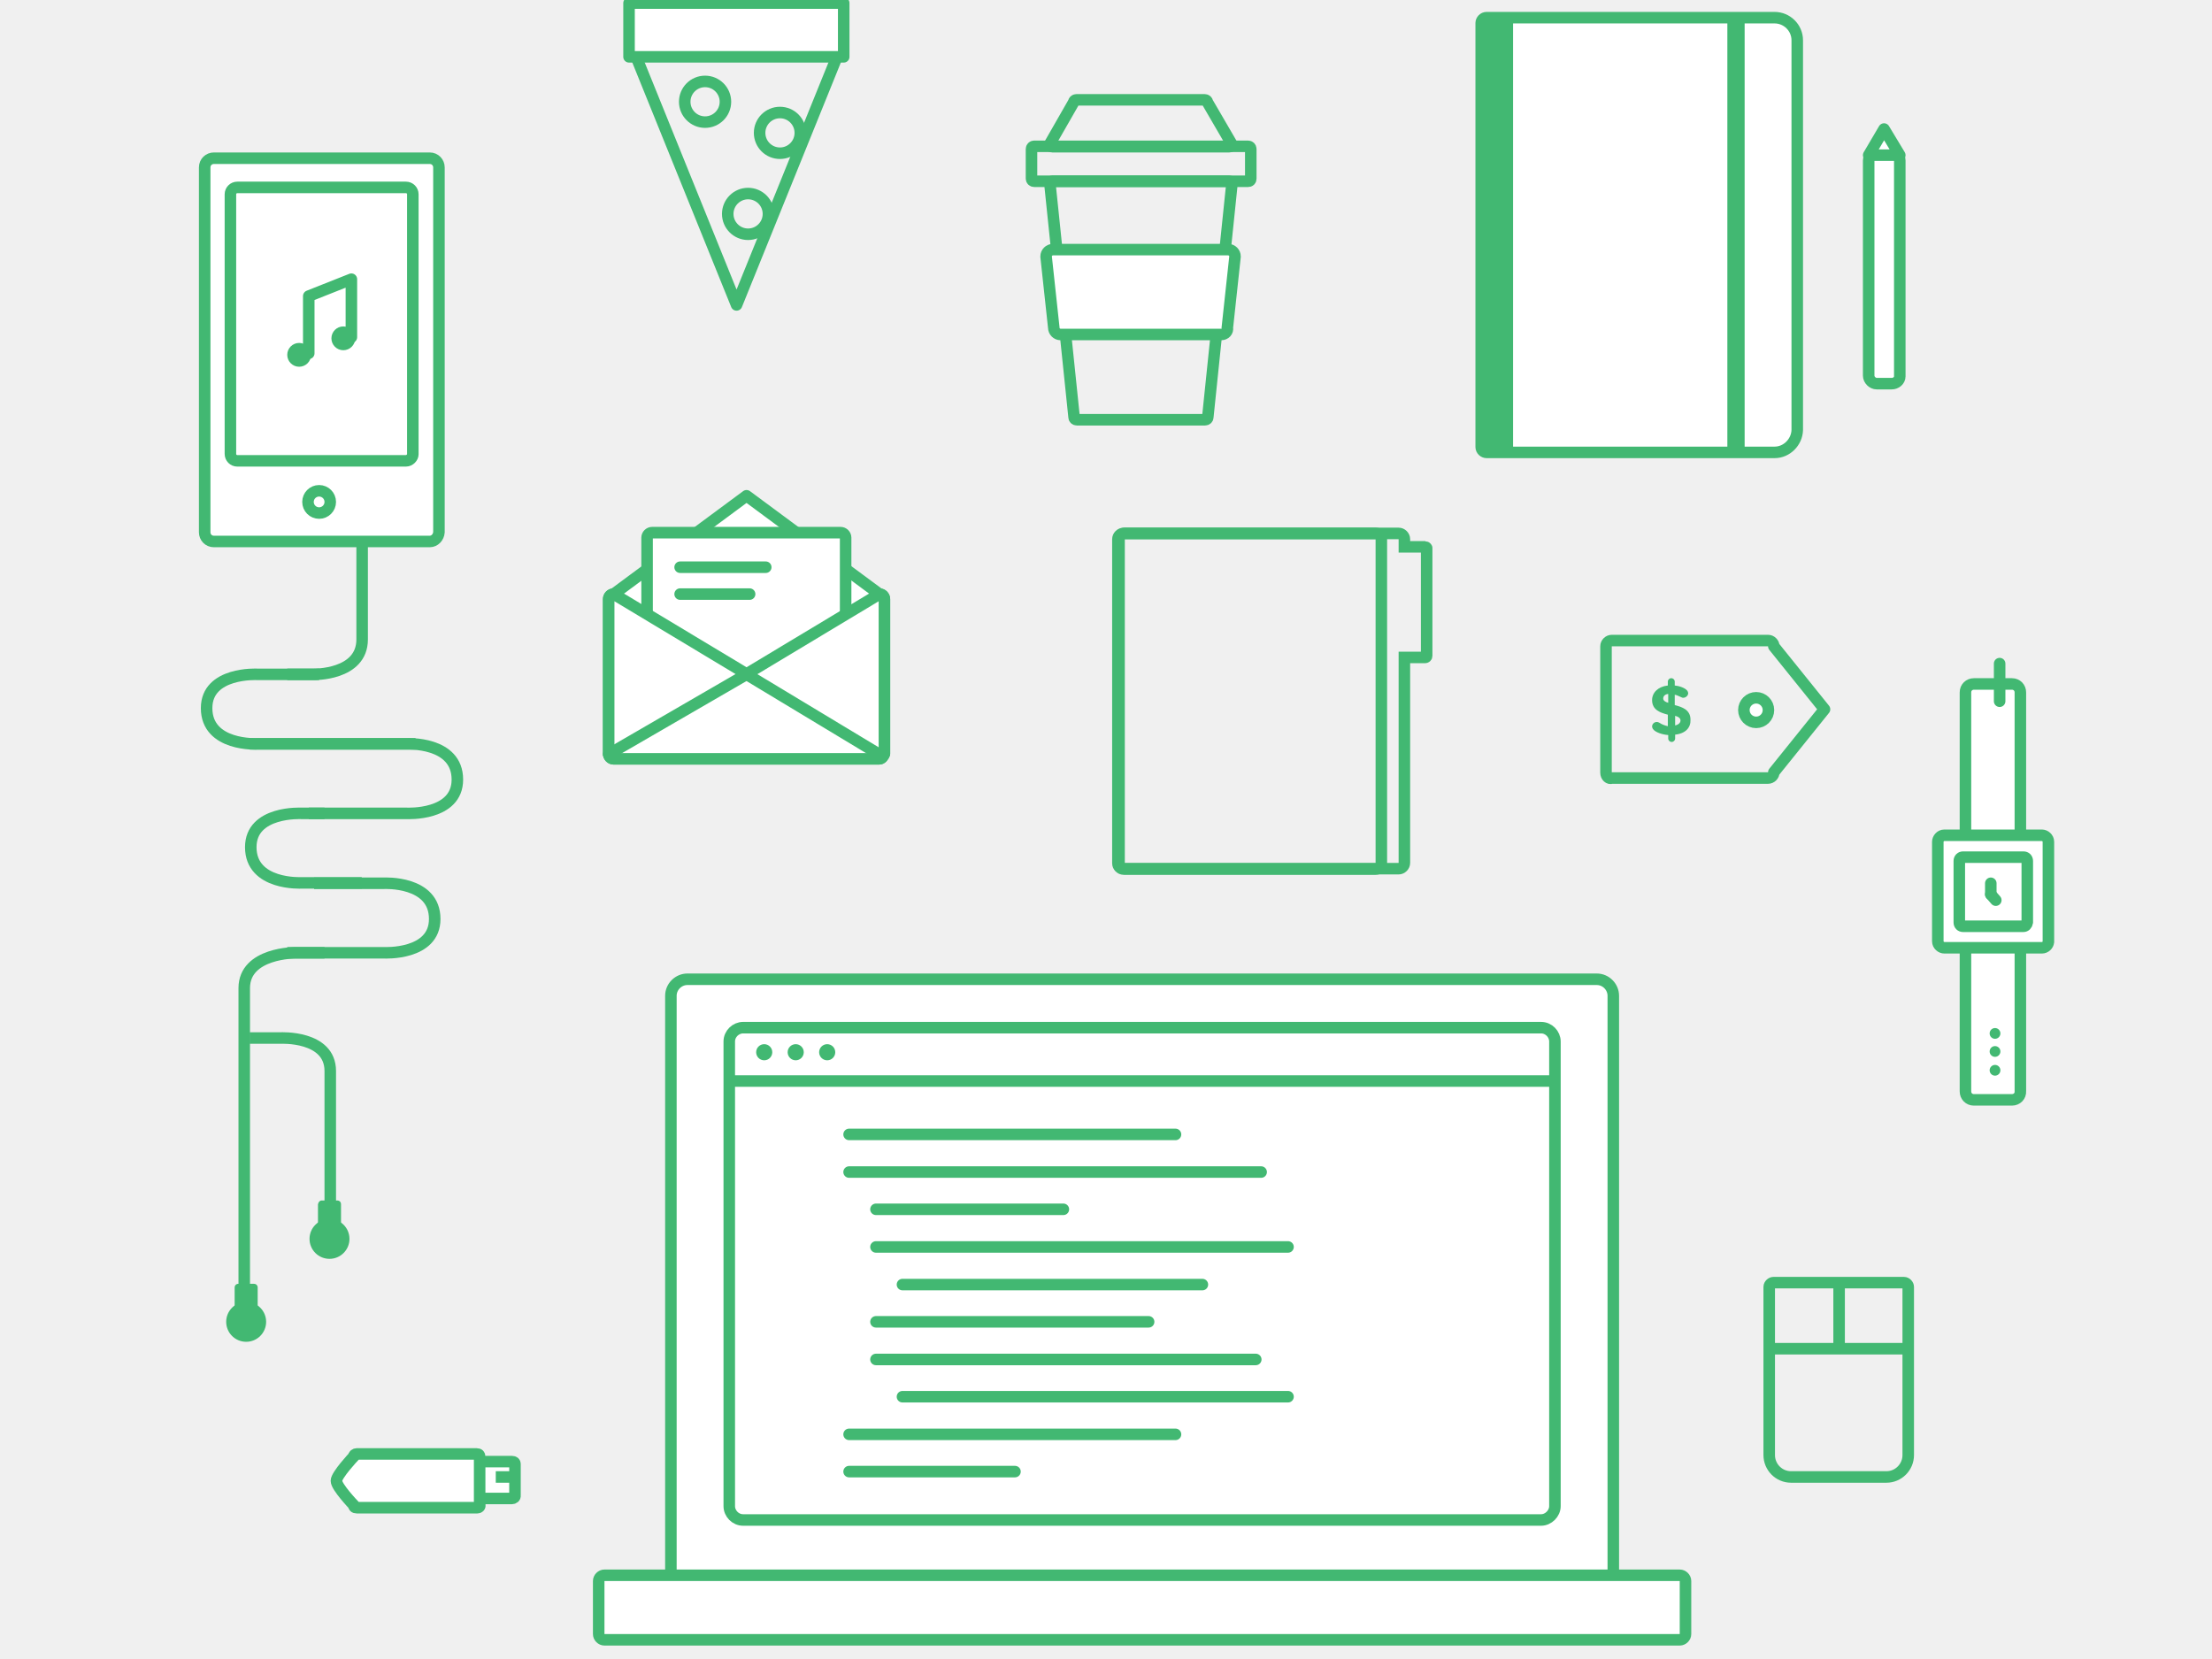
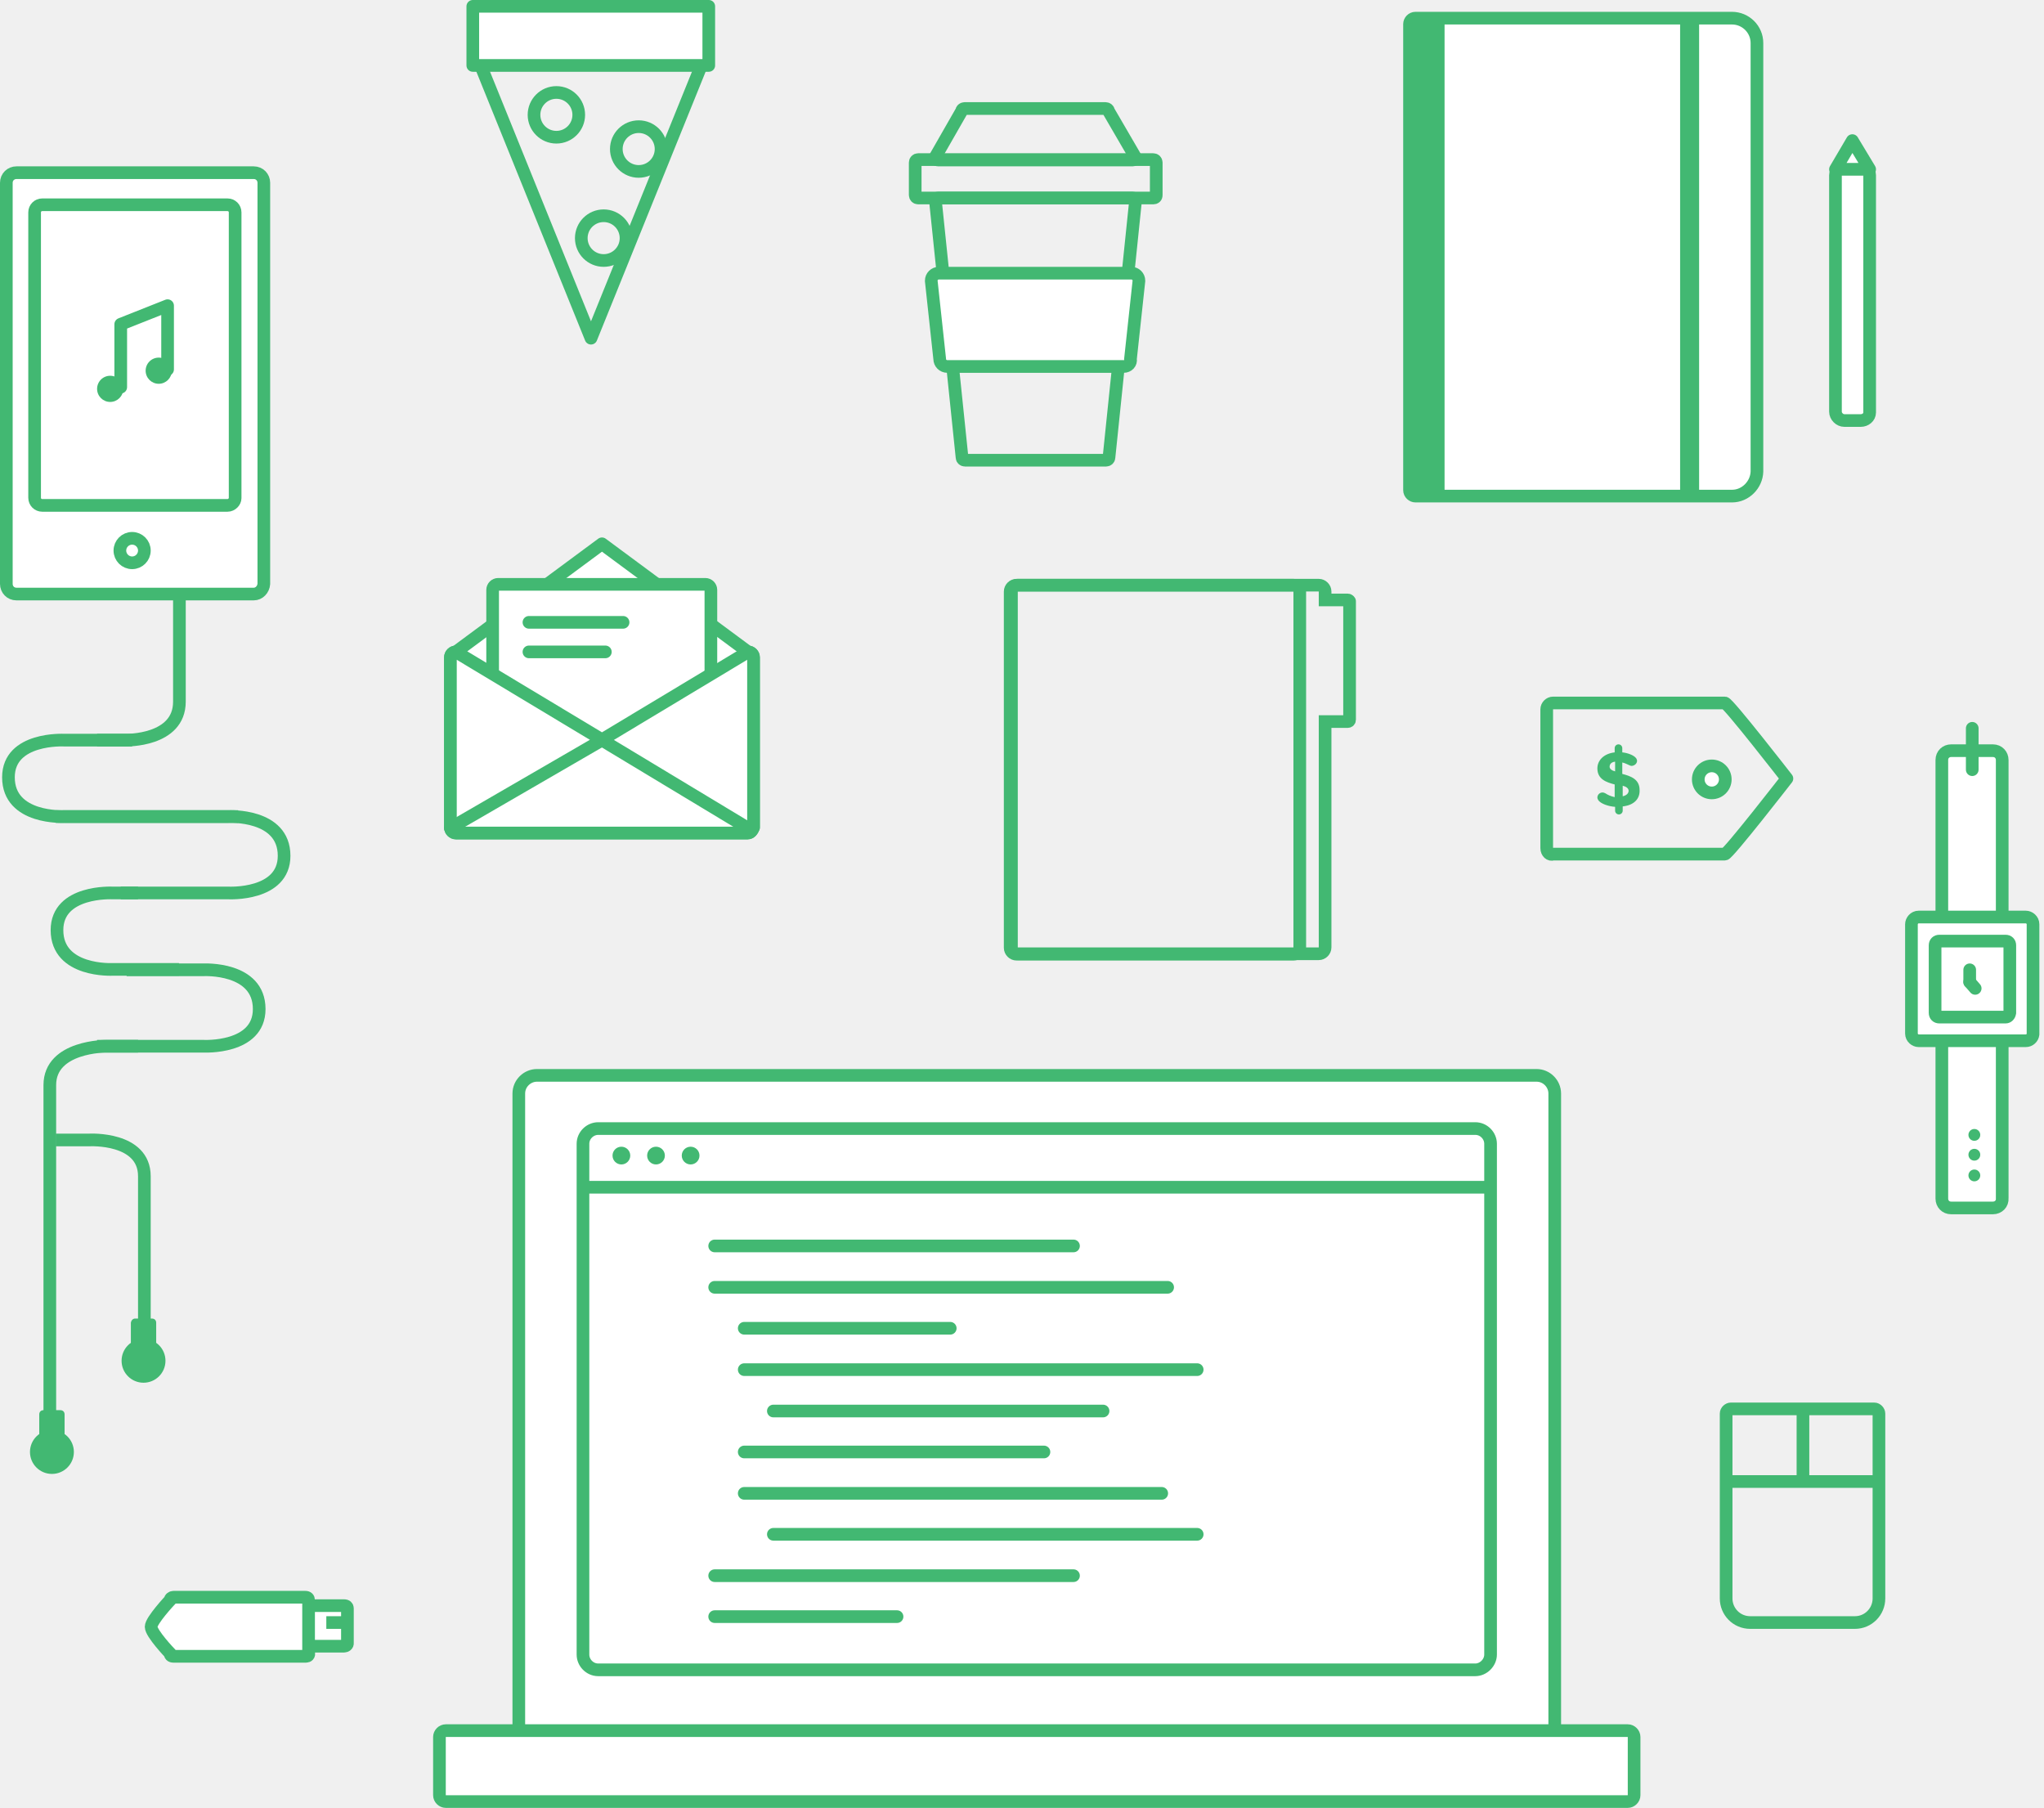
- <svg xmlns="http://www.w3.org/2000/svg" version="1.1" id="Layer_1" x="0px" y="0px" viewBox="0 0 576 432" enable-background="new 0 0 576 432" xml:space="preserve">
-   <path fill="#FFFFFF" stroke="#42B872" stroke-width="3" stroke-miterlimit="10" d="M415.8,415.1H179c-2.4,0-4.3-2-4.3-4.3V259.3  c0-2.4,2-4.3,4.3-4.3h236.8c2.4,0,4.3,2,4.3,4.3v151.5C420.1,413.2,418.2,415.1,415.8,415.1z" />
-   <path fill="none" stroke="#42B872" stroke-width="3" stroke-miterlimit="10" d="M401.3,395.8H193.5c-2,0-3.6-1.7-3.6-3.6v-121  c0-2,1.7-3.6,3.6-3.6h207.8c2,0,3.6,1.7,3.6,3.6v121C404.9,394.1,403.2,395.8,401.3,395.8z" />
-   <path fill="#FFFFFF" stroke="#42B872" stroke-width="3" stroke-miterlimit="10" d="M437.4,427h-280c-0.8,0-1.5-0.7-1.5-1.5v-13.8  c0-0.8,0.7-1.5,1.5-1.5h280c0.8,0,1.5,0.7,1.5,1.5v13.8C438.9,426.3,438.2,427,437.4,427z" />
-   <line fill="none" stroke="#42B872" stroke-width="3" stroke-miterlimit="10" x1="189.1" y1="281.5" x2="405.1" y2="281.5" />
-   <circle fill="#42B872" cx="199" cy="274" r="2.1" />
-   <circle fill="#42B872" cx="207.2" cy="274" r="2.1" />
-   <circle fill="#42B872" cx="215.4" cy="274" r="2.1" />
-   <line fill="none" stroke="#42B872" stroke-width="3" stroke-linecap="round" stroke-miterlimit="10" x1="221.1" y1="295.4" x2="306.1" y2="295.4" />
-   <line fill="none" stroke="#42B872" stroke-width="3" stroke-linecap="round" stroke-miterlimit="10" x1="221.1" y1="373.5" x2="306.1" y2="373.5" />
-   <line fill="none" stroke="#42B872" stroke-width="3" stroke-linecap="round" stroke-miterlimit="10" x1="221.1" y1="383.2" x2="264.3" y2="383.2" />
-   <line fill="none" stroke="#42B872" stroke-width="3" stroke-linecap="round" stroke-miterlimit="10" x1="221.1" y1="305.2" x2="328.4" y2="305.2" />
-   <line fill="none" stroke="#42B872" stroke-width="3" stroke-linecap="round" stroke-miterlimit="10" x1="228.1" y1="314.9" x2="276.9" y2="314.9" />
-   <line fill="none" stroke="#42B872" stroke-width="3" stroke-linecap="round" stroke-miterlimit="10" x1="228.1" y1="324.7" x2="335.4" y2="324.7" />
-   <line fill="none" stroke="#42B872" stroke-width="3" stroke-linecap="round" stroke-miterlimit="10" x1="228.1" y1="344.2" x2="299.1" y2="344.2" />
-   <line fill="none" stroke="#42B872" stroke-width="3" stroke-linecap="round" stroke-miterlimit="10" x1="235" y1="334.5" x2="313.1" y2="334.5" />
-   <line fill="none" stroke="#42B872" stroke-width="3" stroke-linecap="round" stroke-miterlimit="10" x1="228.1" y1="354" x2="327" y2="354" />
-   <line fill="none" stroke="#42B872" stroke-width="3" stroke-linecap="round" stroke-miterlimit="10" x1="235" y1="363.7" x2="335.4" y2="363.7" />
-   <path fill="#FFFFFF" stroke="#42B872" stroke-width="3" stroke-miterlimit="10" d="M523.9,286.4H514c-1.3,0-2.2-1-2.2-2.2V180.3  c0-1.3,1-2.2,2.2-2.2h9.9c1.3,0,2.2,1,2.2,2.2v103.8C526.2,285.4,525.2,286.4,523.9,286.4z" />
-   <path fill="#FFFFFF" stroke="#42B872" stroke-width="3" stroke-miterlimit="10" d="M531.7,246.8h-25.4c-0.8,0-1.7-0.7-1.7-1.7v-25.9  c0-0.8,0.7-1.7,1.7-1.7h25.4c0.8,0,1.7,0.7,1.7,1.7v26.1C533.3,246.1,532.6,246.8,531.7,246.8z" />
-   <path fill="#FFFFFF" stroke="#42B872" stroke-width="3" stroke-miterlimit="10" d="M526.9,241.2h-15.7c-0.6,0-1-0.4-1-1v-16  c0-0.6,0.4-1,1-1h15.7c0.6,0,1,0.4,1,1v16C527.8,240.8,527.4,241.2,526.9,241.2z" />
-   <line fill="none" stroke="#42B872" stroke-width="3" stroke-linecap="round" stroke-miterlimit="10" x1="518.4" y1="232.9" x2="518.4" y2="230" />
-   <line fill="none" stroke="#42B872" stroke-width="3" stroke-linecap="round" stroke-miterlimit="10" x1="518.4" y1="232.9" x2="519.7" y2="234.4" />
-   <ellipse fill="none" stroke="#42B872" stroke-width="3" stroke-linecap="round" stroke-linejoin="round" stroke-miterlimit="10" cx="534.5" cy="233" rx="0" ry="1.1" />
-   <circle fill="#42B872" cx="519.5" cy="269.1" r="1.4" />
-   <circle fill="#42B872" cx="519.5" cy="273.8" r="1.4" />
-   <circle fill="#42B872" cx="519.5" cy="278.7" r="1.4" />
-   <line fill="none" stroke="#42B872" stroke-width="3" stroke-linecap="round" stroke-linejoin="round" stroke-miterlimit="10" x1="520.7" y1="182.6" x2="520.7" y2="172.8" />
-   <path fill="#FFFFFF" stroke="#42B872" stroke-width="3" stroke-miterlimit="10" d="M133.3,390.2h-31.6c-0.6,0-0.8-0.3-0.8-0.6  c0,0-4.5-3.1-4.5-4.2c0-1,4.5-4.2,4.5-4.2c0-0.3,0.4-0.6,0.8-0.6h31.6c0.6,0,0.8,0.3,0.8,0.6v8.2  C134.2,389.9,133.7,390.2,133.3,390.2z" />
-   <path fill="#FFFFFF" stroke="#42B872" stroke-width="3" stroke-miterlimit="10" d="M124.3,392.6H92.9c-0.6,0-0.8-0.3-0.8-0.7  c0,0-4.5-4.7-4.5-6.3c0-1.5,4.5-6.3,4.5-6.3c0-0.4,0.4-0.7,0.8-0.7h31.2c0.6,0,0.8,0.3,0.8,0.7v12.5  C125.1,392.3,124.7,392.6,124.3,392.6z" />
-   <line fill="none" stroke="#42B872" stroke-width="3" stroke-miterlimit="10" x1="133.3" y1="384.6" x2="129.1" y2="384.6" />
-   <path fill="none" stroke="#42B872" stroke-width="3" stroke-miterlimit="10" d="M320.1,38.2H274c-0.4,0-0.7-0.3-0.7-0.6l6.3-11  c0-0.3,0.3-0.6,0.7-0.6h33.4c0.4,0,0.7,0.3,0.7,0.6l6.4,11C320.8,37.9,320.5,38.2,320.1,38.2z" />
-   <path fill="none" stroke="#42B872" stroke-width="3" stroke-miterlimit="10" d="M325,47.2h-55.7c-0.4,0-0.7-0.3-0.7-0.7v-7.7  c0-0.4,0.3-0.7,0.7-0.7H325c0.4,0,0.7,0.3,0.7,0.7v7.7C325.7,47,325.4,47.2,325,47.2z" />
-   <path fill="none" stroke="#42B872" stroke-width="3" stroke-miterlimit="10" d="M274,47.2h46.1c0.4,0,0.7,0.3,0.7,0.6l-6.3,60.9  c0,0.3-0.3,0.6-0.7,0.6h-33.4c-0.4,0-0.7-0.3-0.7-0.6l-6.3-60.8C273.3,47.5,273.7,47.2,274,47.2z" />
-   <path fill="#FFFFFF" stroke="#42B872" stroke-width="3" stroke-miterlimit="10" d="M318,87.1h-41.8c-1,0-1.8-0.8-1.8-1.8l-2-18.5  c0-1,0.8-1.8,1.8-1.8h45.6c1,0,1.8,0.8,1.8,1.8l-2,18.5C319.8,86.3,319,87.1,318,87.1z" />
-   <path fill="#FFFFFF" stroke="#42B872" stroke-width="3" stroke-miterlimit="10" d="M462.1,117.8h-75c-0.7,0-1.4-0.6-1.4-1.4V6  c0-0.7,0.6-1.4,1.4-1.4h75c3.2,0,5.9,2.6,5.9,5.9V112C467.9,115.1,465.3,117.8,462.1,117.8z" />
-   <rect x="449.8" y="5.3" fill="#42B872" width="4.5" height="111.8" />
-   <rect x="386.1" y="4.6" fill="#42B872" width="7.9" height="113.2" />
-   <path fill="#FFFFFF" stroke="#42B872" stroke-width="3" stroke-miterlimit="10" d="M492.6,99.9h-3.9c-1.1,0-2.1-1-2.1-2.1v-56  c0-1.1,1-2.1,2.1-2.1h3.9c1.1,0,2.1,1,2.1,2.1V98C494.7,99.1,493.7,99.9,492.6,99.9z" />
-   <polygon fill="#FFFFFF" stroke="#42B872" stroke-width="3" stroke-linecap="round" stroke-linejoin="round" stroke-miterlimit="10" points="  486.6,40.4 490.6,33.6 494.7,40.4 " />
-   <path fill="none" stroke="#42B872" stroke-width="3" stroke-miterlimit="10" d="M80.4,211.8h25.5c0,0,13.2,0.7,13.2-8.8  c0-10-13.2-9.3-13.2-9.3H65" />
-   <path fill="none" stroke="#42B872" stroke-width="3" stroke-miterlimit="10" d="M74.8,248.1H100c0,0,13.2,0.7,13.2-8.8  c0-10-13.2-9.3-13.2-9.3H81.8" />
-   <path fill="none" stroke="#42B872" stroke-width="3" stroke-miterlimit="10" d="M74.8,175.6h6.8c0,0,12.7,0.3,12.7-9.1v-34.1" />
-   <path fill="none" stroke="#42B872" stroke-width="3" stroke-miterlimit="10" d="M83.1,175.6H67c0,0-13.2-0.7-13.2,8.8  c0,10,13.2,9.3,13.2,9.3h41.2" />
-   <path fill="none" stroke="#42B872" stroke-width="3" stroke-miterlimit="10" d="M84.5,211.8h-6c0,0-13.2-0.7-13.2,8.8  c0,10,13.2,9.3,13.2,9.3h15.7" />
-   <path fill="none" stroke="#42B872" stroke-width="3" stroke-miterlimit="10" d="M84.5,248.1H77c0,0-13.4-0.1-13.4,9.2v78.6" />
-   <circle fill="#42B872" cx="64.1" cy="344.2" r="5.2" />
-   <path fill="#42B872" d="M62.1,334.3h4c0.6,0,1,0.4,1,1v9.1c0,0.6-0.4,1-1,1h-4c-0.6,0-1-0.4-1-1v-9.1  C61.1,334.7,61.5,334.3,62.1,334.3z" />
-   <circle fill="#42B872" cx="85.8" cy="322.6" r="5.2" />
-   <path fill="#42B872" d="M83.8,312.6h4c0.6,0,1,0.4,1,1v9.1c0,0.6-0.4,1-1,1h-4c-0.6,0-1-0.4-1-1v-9.1  C82.9,313,83.3,312.6,83.8,312.6z" />
-   <path fill="#FFFFFF" stroke="#42B872" stroke-width="3" stroke-miterlimit="10" d="M111.9,141H55.7c-1.4,0-2.4-1.1-2.4-2.4v-95  c0-1.4,1.1-2.4,2.4-2.4h56.2c1.4,0,2.4,1.1,2.4,2.4v95C114.2,139.9,113.2,141,111.9,141z" />
-   <path fill="#FFFFFF" stroke="#42B872" stroke-width="3" stroke-miterlimit="10" d="M105.7,120H61.8c-1,0-1.8-0.8-1.8-1.8V50.6  c0-1,0.8-1.8,1.8-1.8h43.9c1,0,1.8,0.8,1.8,1.8v67.7C107.5,119.1,106.7,120,105.7,120z" />
-   <circle fill="#FFFFFF" stroke="#42B872" stroke-width="3" stroke-miterlimit="10" cx="83.1" cy="130.7" r="2.9" />
-   <circle fill="#42B872" cx="77.9" cy="92.4" r="3.1" />
-   <circle fill="#42B872" cx="89.4" cy="88.1" r="3.1" />
-   <polyline fill="none" stroke="#42B872" stroke-width="3" stroke-linecap="round" stroke-linejoin="round" stroke-miterlimit="10" points="  91.5,87.8 91.5,72.7 80.4,77.1 80.4,92 " />
-   <path fill="none" stroke="#42B872" stroke-width="3" stroke-miterlimit="10" d="M65,270.3h8c0,0,13-0.7,13,8.6v36" />
-   <polygon fill="none" stroke="#42B872" stroke-width="3" stroke-linecap="round" stroke-linejoin="round" stroke-miterlimit="10" points="  218.3,13.9 191.8,79.4 165.3,13.9 " />
-   <circle fill="none" stroke="#42B872" stroke-width="3" stroke-linecap="round" stroke-linejoin="round" stroke-miterlimit="10" cx="194.8" cy="55.7" r="5.3" />
-   <circle fill="none" stroke="#42B872" stroke-width="3" stroke-linecap="round" stroke-linejoin="round" stroke-miterlimit="10" cx="183.6" cy="26.5" r="5.3" />
-   <circle fill="none" stroke="#42B872" stroke-width="3" stroke-linecap="round" stroke-linejoin="round" stroke-miterlimit="10" cx="203.1" cy="34.6" r="5.3" />
-   <polygon fill="#FFFFFF" stroke="#42B872" stroke-width="3" stroke-linecap="round" stroke-linejoin="round" stroke-miterlimit="10" points="  219.7,14.8 191.8,14.8 163.8,14.8 163.8,0.8 191.7,0.8 219.7,0.8 " />
-   <path fill="none" stroke="#42B872" stroke-width="3" stroke-miterlimit="10" d="M491.2,384.6h-24.8c-3.2,0-5.7-2.6-5.7-5.7v-43.8  c0-0.6,0.6-1.1,1.1-1.1h34c0.6,0,1.1,0.6,1.1,1.1v43.8C496.9,382,494.4,384.6,491.2,384.6z" />
-   <line fill="none" stroke="#42B872" stroke-width="3" stroke-miterlimit="10" x1="478.9" y1="333.1" x2="478.9" y2="351.2" />
-   <line fill="none" stroke="#42B872" stroke-width="3" stroke-miterlimit="10" x1="460.8" y1="351.2" x2="495.6" y2="351.2" />
-   <path fill="none" stroke="#42B872" stroke-width="3" stroke-linecap="round" stroke-linejoin="round" stroke-miterlimit="10" d="  M418.2,201.2v-32.9c0-0.8,0.7-1.5,1.5-1.5h40.7c0.8,0,1.5,0.7,1.5,1.5l13.2,16.4l-13.2,16.4c0,0.8-0.7,1.5-1.5,1.5h-40.7  C419,202.9,418.2,202.2,418.2,201.2z" />
-   <circle fill="#FFFFFF" stroke="#42B872" stroke-width="3" stroke-miterlimit="10" cx="457.3" cy="184.9" r="3.2" />
-   <path fill="#42B872" d="M436.2,191.3v1c0,0.5-0.4,0.9-0.9,0.9s-0.9-0.4-0.9-0.9v-0.9c-1.5-0.1-3.4-0.7-4-1.6  c-0.1-0.2-0.2-0.4-0.2-0.6c0-0.7,0.6-1.2,1.2-1.2c0.3,0,0.5,0.1,0.7,0.2c0.6,0.4,1.3,0.7,2.2,0.9v-3c-1.9-0.5-4.1-1.2-4.1-3.8  c0-1.9,1.5-3.5,4.1-3.8v-1c0-0.5,0.4-0.9,0.9-0.9s0.9,0.4,0.9,0.9v1c1.1,0.1,2.7,0.6,3.3,1.4c0.1,0.2,0.2,0.4,0.2,0.6  c0,0.7-0.7,1.2-1.3,1.2c-0.1,0-0.2,0-0.4-0.1c-0.5-0.2-1.2-0.6-1.8-0.7v2.7c1.9,0.5,4.1,1.2,4.1,3.8  C440.3,189.4,439,191,436.2,191.3z M434.4,180.7c-0.9,0.1-1.3,0.6-1.3,1.2c0,0.5,0.5,0.9,1.3,1.1V180.7z M436.2,186.4v2.5  c0.9-0.2,1.4-0.7,1.4-1.3C437.6,187,437,186.6,436.2,186.4z" />
-   <path fill="#FFFFFF" stroke="#42B872" stroke-width="3" stroke-linecap="round" stroke-linejoin="round" stroke-miterlimit="10" d="  M228.9,197.6h-69.1c-0.7,0-1.3-0.6-1.3-1.3V156c0-0.7,0.6-1.3,1.3-1.3l34.6-25.6l34.6,25.6c0.7,0,1.3,0.6,1.3,1.3v40.3  C230,197,229.6,197.6,228.9,197.6z" />
-   <path fill="#FFFFFF" stroke="#42B872" stroke-width="3" stroke-linecap="round" stroke-linejoin="round" stroke-miterlimit="10" d="  M218.9,187.3h-49.1c-0.7,0-1.3-0.6-1.3-1.3v-46c0-0.7,0.6-1.3,1.3-1.3h49.1c0.7,0,1.3,0.6,1.3,1.3v46  C220.1,186.9,219.6,187.3,218.9,187.3z" />
-   <path fill="#FFFFFF" stroke="#42B872" stroke-width="3" stroke-linecap="round" stroke-linejoin="round" stroke-miterlimit="10" d="  M228.9,197.6h-69.1c-0.7,0-1.3-0.6-1.3-1.3V156c0-0.7,0.6-1.3,1.3-1.3l34.6,20.8l34.6-20.8c0.7,0,1.3,0.6,1.3,1.3v40.3  C230,197,229.6,197.6,228.9,197.6z" />
-   <line fill="none" stroke="#42B872" stroke-width="3" stroke-linecap="round" stroke-linejoin="round" stroke-miterlimit="10" x1="158.5" y1="196.4" x2="194.4" y2="175.6" />
-   <line fill="none" stroke="#42B872" stroke-width="3" stroke-linecap="round" stroke-linejoin="round" stroke-miterlimit="10" x1="228.9" y1="196.4" x2="194.4" y2="175.6" />
-   <line fill="none" stroke="#42B872" stroke-width="3" stroke-linecap="round" stroke-linejoin="round" stroke-miterlimit="10" x1="177.1" y1="147.7" x2="199.4" y2="147.7" />
-   <line fill="none" stroke="#42B872" stroke-width="3" stroke-linecap="round" stroke-linejoin="round" stroke-miterlimit="10" x1="177.1" y1="154.7" x2="195.2" y2="154.7" />
-   <path fill="none" stroke="#42B872" stroke-width="3" stroke-miterlimit="10" d="M358.2,226.3h-65.6c-0.8,0-1.5-0.7-1.5-1.5v-84.4  c0-0.8,0.7-1.5,1.5-1.5h65.6c0.8,0,1.5,0.7,1.5,1.5v84.4C359.8,225.6,359.1,226.3,358.2,226.3z" />
-   <path fill="none" stroke="#42B872" stroke-width="3" stroke-miterlimit="10" d="M371.1,142.4h-5.4v-2c0-0.8-0.7-1.5-1.5-1.5h-71.3  c-0.8,0-1.5,0.7-1.5,1.5v84.3c0,0.8,0.7,1.5,1.5,1.5h71.3c0.8,0,1.5-0.7,1.5-1.5v-53.5h5.4c0.1,0,0.4-0.1,0.4-0.4v-28.1  C371.5,142.6,371.2,142.4,371.1,142.4z" />
+ <svg xmlns="http://www.w3.org/2000/svg" version="1.1" id="Layer_1" x="0px" y="0px" viewBox="51.8 0.3 484.2 428.2" enable-background="new 51.8 0.3 484.2 428.2" xml:space="preserve">
+   <g>
+     <path fill="#FFFFFF" stroke="#42B872" stroke-width="3" stroke-miterlimit="10" d="M415.8,415.1H179c-2.4,0-4.3-2-4.3-4.3V259.3   c0-2.4,2-4.3,4.3-4.3h236.8c2.4,0,4.3,2,4.3,4.3v151.5C420.1,413.2,418.2,415.1,415.8,415.1z" />
+     <path fill="none" stroke="#42B872" stroke-width="3" stroke-miterlimit="10" d="M401.3,395.8H193.5c-2,0-3.6-1.7-3.6-3.6v-121   c0-2,1.7-3.6,3.6-3.6h207.8c2,0,3.6,1.7,3.6,3.6v121C404.9,394.1,403.2,395.8,401.3,395.8z" />
+     <path fill="#FFFFFF" stroke="#42B872" stroke-width="3" stroke-miterlimit="10" d="M437.4,427h-280c-0.8,0-1.5-0.7-1.5-1.5v-13.8   c0-0.8,0.7-1.5,1.5-1.5h280c0.8,0,1.5,0.7,1.5,1.5v13.8C438.9,426.3,438.2,427,437.4,427z" />
+     <line fill="none" stroke="#42B872" stroke-width="3" stroke-miterlimit="10" x1="189.1" y1="281.5" x2="405.1" y2="281.5" />
+     <circle fill="#42B872" cx="199" cy="274" r="2.1" />
+     <circle fill="#42B872" cx="207.2" cy="274" r="2.1" />
+     <circle fill="#42B872" cx="215.4" cy="274" r="2.1" />
+     <line fill="none" stroke="#42B872" stroke-width="3" stroke-linecap="round" stroke-miterlimit="10" x1="221.1" y1="295.4" x2="306.1" y2="295.4" />
+     <line fill="none" stroke="#42B872" stroke-width="3" stroke-linecap="round" stroke-miterlimit="10" x1="221.1" y1="373.5" x2="306.1" y2="373.5" />
+     <line fill="none" stroke="#42B872" stroke-width="3" stroke-linecap="round" stroke-miterlimit="10" x1="221.1" y1="383.2" x2="264.3" y2="383.2" />
+     <line fill="none" stroke="#42B872" stroke-width="3" stroke-linecap="round" stroke-miterlimit="10" x1="221.1" y1="305.2" x2="328.4" y2="305.2" />
+     <line fill="none" stroke="#42B872" stroke-width="3" stroke-linecap="round" stroke-miterlimit="10" x1="228.1" y1="314.9" x2="276.9" y2="314.9" />
+     <line fill="none" stroke="#42B872" stroke-width="3" stroke-linecap="round" stroke-miterlimit="10" x1="228.1" y1="324.7" x2="335.4" y2="324.7" />
+     <line fill="none" stroke="#42B872" stroke-width="3" stroke-linecap="round" stroke-miterlimit="10" x1="228.1" y1="344.2" x2="299.1" y2="344.2" />
+     <line fill="none" stroke="#42B872" stroke-width="3" stroke-linecap="round" stroke-miterlimit="10" x1="235" y1="334.5" x2="313.1" y2="334.5" />
+     <line fill="none" stroke="#42B872" stroke-width="3" stroke-linecap="round" stroke-miterlimit="10" x1="228.1" y1="354" x2="327" y2="354" />
+     <line fill="none" stroke="#42B872" stroke-width="3" stroke-linecap="round" stroke-miterlimit="10" x1="235" y1="363.7" x2="335.4" y2="363.7" />
+     <path fill="#FFFFFF" stroke="#42B872" stroke-width="3" stroke-miterlimit="10" d="M523.9,286.4H514c-1.3,0-2.2-1-2.2-2.2V180.3   c0-1.3,1-2.2,2.2-2.2h9.9c1.3,0,2.2,1,2.2,2.2v103.8C526.2,285.4,525.2,286.4,523.9,286.4z" />
+     <path fill="#FFFFFF" stroke="#42B872" stroke-width="3" stroke-miterlimit="10" d="M531.7,246.8h-25.4c-0.8,0-1.7-0.7-1.7-1.7   v-25.9c0-0.8,0.7-1.7,1.7-1.7h25.4c0.8,0,1.7,0.7,1.7,1.7v26.1C533.3,246.1,532.6,246.8,531.7,246.8z" />
+     <path fill="#FFFFFF" stroke="#42B872" stroke-width="3" stroke-miterlimit="10" d="M526.9,241.2h-15.7c-0.6,0-1-0.4-1-1v-16   c0-0.6,0.4-1,1-1h15.7c0.6,0,1,0.4,1,1v16C527.8,240.8,527.4,241.2,526.9,241.2z" />
+     <line fill="none" stroke="#42B872" stroke-width="3" stroke-linecap="round" stroke-miterlimit="10" x1="518.4" y1="232.9" x2="518.4" y2="230" />
+     <line fill="none" stroke="#42B872" stroke-width="3" stroke-linecap="round" stroke-miterlimit="10" x1="518.4" y1="232.9" x2="519.7" y2="234.4" />
+     <ellipse fill="none" stroke="#42B872" stroke-width="3" stroke-linecap="round" stroke-linejoin="round" stroke-miterlimit="10" cx="534.5" cy="233" rx="0" ry="1.1" />
+     <circle fill="#42B872" cx="519.5" cy="269.1" r="1.4" />
+     <circle fill="#42B872" cx="519.5" cy="273.8" r="1.4" />
+     <circle fill="#42B872" cx="519.5" cy="278.7" r="1.4" />
+     <line fill="none" stroke="#42B872" stroke-width="3" stroke-linecap="round" stroke-linejoin="round" stroke-miterlimit="10" x1="519" y1="182.6" x2="519" y2="172.8" />
+     <path fill="#FFFFFF" stroke="#42B872" stroke-width="3" stroke-miterlimit="10" d="M133.3,390.2h-31.6c-0.6,0-0.8-0.3-0.8-0.6   c0,0-4.5-3.1-4.5-4.2c0-1,4.5-4.2,4.5-4.2c0-0.3,0.4-0.6,0.8-0.6h31.6c0.6,0,0.8,0.3,0.8,0.6v8.2   C134.2,389.9,133.7,390.2,133.3,390.2z" />
+     <path fill="#FFFFFF" stroke="#42B872" stroke-width="3" stroke-miterlimit="10" d="M124.3,392.6H92.9c-0.6,0-0.8-0.3-0.8-0.7   c0,0-4.5-4.7-4.5-6.3c0-1.5,4.5-6.3,4.5-6.3c0-0.4,0.4-0.7,0.8-0.7h31.2c0.6,0,0.8,0.3,0.8,0.7v12.5   C125.1,392.3,124.7,392.6,124.3,392.6z" />
+     <line fill="none" stroke="#42B872" stroke-width="3" stroke-miterlimit="10" x1="133.3" y1="384.6" x2="129.1" y2="384.6" />
+     <path fill="none" stroke="#42B872" stroke-width="3" stroke-miterlimit="10" d="M320.1,38.2H274c-0.4,0-0.7-0.3-0.7-0.6l6.3-11   c0-0.3,0.3-0.6,0.7-0.6h33.4c0.4,0,0.7,0.3,0.7,0.6l6.4,11C320.8,37.9,320.5,38.2,320.1,38.2z" />
+     <path fill="none" stroke="#42B872" stroke-width="3" stroke-miterlimit="10" d="M325,47.2h-55.7c-0.4,0-0.7-0.3-0.7-0.7v-7.7   c0-0.4,0.3-0.7,0.7-0.7H325c0.4,0,0.7,0.3,0.7,0.7v7.7C325.7,47,325.4,47.2,325,47.2z" />
+     <path fill="none" stroke="#42B872" stroke-width="3" stroke-miterlimit="10" d="M274,47.2h46.1c0.4,0,0.7,0.3,0.7,0.6l-6.3,60.9   c0,0.3-0.3,0.6-0.7,0.6h-33.4c-0.4,0-0.7-0.3-0.7-0.6l-6.3-60.8C273.3,47.5,273.7,47.2,274,47.2z" />
+     <path fill="#FFFFFF" stroke="#42B872" stroke-width="3" stroke-miterlimit="10" d="M318,87.1h-41.8c-1,0-1.8-0.8-1.8-1.8l-2-18.5   c0-1,0.8-1.8,1.8-1.8h45.6c1,0,1.8,0.8,1.8,1.8l-2,18.5C319.8,86.3,319,87.1,318,87.1z" />
+     <path fill="#FFFFFF" stroke="#42B872" stroke-width="3" stroke-miterlimit="10" d="M462.1,117.8h-75c-0.7,0-1.4-0.6-1.4-1.4V6   c0-0.7,0.6-1.4,1.4-1.4h75c3.2,0,5.9,2.6,5.9,5.9V112C467.9,115.1,465.3,117.8,462.1,117.8z" />
+     <rect x="449.8" y="5.3" fill="#42B872" width="4.5" height="111.8" />
+     <rect x="386.1" y="4.6" fill="#42B872" width="7.9" height="113.2" />
+     <path fill="#FFFFFF" stroke="#42B872" stroke-width="3" stroke-miterlimit="10" d="M492.6,99.9h-3.9c-1.1,0-2.1-1-2.1-2.1v-56   c0-1.1,1-2.1,2.1-2.1h3.9c1.1,0,2.1,1,2.1,2.1V98C494.7,99.1,493.7,99.9,492.6,99.9z" />
+     <polygon fill="#FFFFFF" stroke="#42B872" stroke-width="3" stroke-linecap="round" stroke-linejoin="round" stroke-miterlimit="10" points="   486.6,40.4 490.6,33.6 494.7,40.4  " />
+     <path fill="none" stroke="#42B872" stroke-width="3" stroke-miterlimit="10" d="M80.4,211.8h25.5c0,0,13.2,0.7,13.2-8.8   c0-10-13.2-9.3-13.2-9.3H65" />
+     <path fill="none" stroke="#42B872" stroke-width="3" stroke-miterlimit="10" d="M74.8,248.1H100c0,0,13.2,0.7,13.2-8.8   c0-10-13.2-9.3-13.2-9.3H81.8" />
+     <path fill="none" stroke="#42B872" stroke-width="3" stroke-miterlimit="10" d="M74.8,175.6h6.8c0,0,12.7,0.3,12.7-9.1v-34.1" />
+     <path fill="none" stroke="#42B872" stroke-width="3" stroke-miterlimit="10" d="M83.1,175.6H67c0,0-13.2-0.7-13.2,8.8   c0,10,13.2,9.3,13.2,9.3h41.2" />
+     <path fill="none" stroke="#42B872" stroke-width="3" stroke-miterlimit="10" d="M84.5,211.8h-6c0,0-13.2-0.7-13.2,8.8   c0,10,13.2,9.3,13.2,9.3h15.7" />
+     <path fill="none" stroke="#42B872" stroke-width="3" stroke-miterlimit="10" d="M84.5,248.1H77c0,0-13.4-0.1-13.4,9.2v78.6" />
+     <circle fill="#42B872" cx="64.1" cy="344.2" r="5.2" />
+     <path fill="#42B872" d="M62.1,334.3h4c0.6,0,1,0.4,1,1v9.1c0,0.6-0.4,1-1,1h-4c-0.6,0-1-0.4-1-1v-9.1   C61.1,334.7,61.5,334.3,62.1,334.3z" />
+     <circle fill="#42B872" cx="85.8" cy="322.6" r="5.2" />
+     <path fill="#42B872" d="M83.8,312.6h4c0.6,0,1,0.4,1,1v9.1c0,0.6-0.4,1-1,1h-4c-0.6,0-1-0.4-1-1v-9.1   C82.9,313,83.3,312.6,83.8,312.6z" />
+     <path fill="#FFFFFF" stroke="#42B872" stroke-width="3" stroke-miterlimit="10" d="M111.9,141H55.7c-1.4,0-2.4-1.1-2.4-2.4v-95   c0-1.4,1.1-2.4,2.4-2.4h56.2c1.4,0,2.4,1.1,2.4,2.4v95C114.2,139.9,113.2,141,111.9,141z" />
+     <path fill="#FFFFFF" stroke="#42B872" stroke-width="3" stroke-miterlimit="10" d="M105.7,120H61.8c-1,0-1.8-0.8-1.8-1.8V50.6   c0-1,0.8-1.8,1.8-1.8h43.9c1,0,1.8,0.8,1.8,1.8v67.7C107.5,119.1,106.7,120,105.7,120z" />
+     <circle fill="#FFFFFF" stroke="#42B872" stroke-width="3" stroke-miterlimit="10" cx="83.1" cy="130.7" r="2.9" />
+     <circle fill="#42B872" cx="77.9" cy="92.4" r="3.1" />
+     <circle fill="#42B872" cx="89.4" cy="88.1" r="3.1" />
+     <polyline fill="none" stroke="#42B872" stroke-width="3" stroke-linecap="round" stroke-linejoin="round" stroke-miterlimit="10" points="   91.5,87.8 91.5,72.7 80.4,77.1 80.4,92  " />
+     <path fill="none" stroke="#42B872" stroke-width="3" stroke-miterlimit="10" d="M65,270.3h8c0,0,13-0.7,13,8.6v36" />
+     <polygon fill="none" stroke="#42B872" stroke-width="3" stroke-linecap="round" stroke-linejoin="round" stroke-miterlimit="10" points="   218.3,14.9 191.8,80.4 165.3,14.9  " />
+     <circle fill="none" stroke="#42B872" stroke-width="3" stroke-linecap="round" stroke-linejoin="round" stroke-miterlimit="10" cx="194.8" cy="56.7" r="5.3" />
+     <circle fill="none" stroke="#42B872" stroke-width="3" stroke-linecap="round" stroke-linejoin="round" stroke-miterlimit="10" cx="183.6" cy="27.5" r="5.3" />
+     <circle fill="none" stroke="#42B872" stroke-width="3" stroke-linecap="round" stroke-linejoin="round" stroke-miterlimit="10" cx="203.1" cy="35.6" r="5.3" />
+     <polygon fill="#FFFFFF" stroke="#42B872" stroke-width="3" stroke-linecap="round" stroke-linejoin="round" stroke-miterlimit="10" points="   219.7,15.8 191.8,15.8 163.8,15.8 163.8,1.8 191.7,1.8 219.7,1.8  " />
+     <path fill="none" stroke="#42B872" stroke-width="3" stroke-miterlimit="10" d="M491.2,384.6h-24.8c-3.2,0-5.7-2.6-5.7-5.7v-43.8   c0-0.6,0.6-1.1,1.1-1.1h34c0.6,0,1.1,0.6,1.1,1.1v43.8C496.9,382,494.4,384.6,491.2,384.6z" />
+     <line fill="none" stroke="#42B872" stroke-width="3" stroke-miterlimit="10" x1="478.9" y1="333.1" x2="478.9" y2="351.2" />
+     <line fill="none" stroke="#42B872" stroke-width="3" stroke-miterlimit="10" x1="460.8" y1="351.2" x2="495.6" y2="351.2" />
+     <path fill="none" stroke="#42B872" stroke-width="3" stroke-linecap="round" stroke-linejoin="round" stroke-miterlimit="10" d="   M418.2,201.2v-32.9c0-0.8,0.7-1.5,1.5-1.5h40.7c0.8,0,14.7,17.9,14.7,17.9s-13.9,17.9-14.7,17.9h-40.7   C419,202.9,418.2,202.2,418.2,201.2z" />
+     <circle fill="#FFFFFF" stroke="#42B872" stroke-width="3" stroke-miterlimit="10" cx="457.3" cy="184.9" r="3.2" />
+     <path fill="#42B872" d="M436.2,191.3v1c0,0.5-0.4,0.9-0.9,0.9s-0.9-0.4-0.9-0.9v-0.9c-1.5-0.1-3.4-0.7-4-1.6   c-0.1-0.2-0.2-0.4-0.2-0.6c0-0.7,0.6-1.2,1.2-1.2c0.3,0,0.5,0.1,0.7,0.2c0.6,0.4,1.3,0.7,2.2,0.9v-3c-1.9-0.5-4.1-1.2-4.1-3.8   c0-1.9,1.5-3.5,4.1-3.8v-1c0-0.5,0.4-0.9,0.9-0.9s0.9,0.4,0.9,0.9v1c1.1,0.1,2.7,0.6,3.3,1.4c0.1,0.2,0.2,0.4,0.2,0.6   c0,0.7-0.7,1.2-1.3,1.2c-0.1,0-0.2,0-0.4-0.1c-0.5-0.2-1.2-0.6-1.8-0.7v2.7c1.9,0.5,4.1,1.2,4.1,3.8   C440.3,189.4,439,191,436.2,191.3z M434.4,180.7c-0.9,0.1-1.3,0.6-1.3,1.2c0,0.5,0.5,0.9,1.3,1.1V180.7z M436.2,186.4v2.5   c0.9-0.2,1.4-0.7,1.4-1.3C437.6,187,437,186.6,436.2,186.4z" />
+     <path fill="#FFFFFF" stroke="#42B872" stroke-width="3" stroke-linecap="round" stroke-linejoin="round" stroke-miterlimit="10" d="   M228.9,197.6h-69.1c-0.7,0-1.3-0.6-1.3-1.3V156c0-0.7,0.6-1.3,1.3-1.3l34.6-25.6l34.6,25.6c0.7,0,1.3,0.6,1.3,1.3v40.3   C230,197,229.6,197.6,228.9,197.6z" />
+     <path fill="#FFFFFF" stroke="#42B872" stroke-width="3" stroke-linecap="round" stroke-linejoin="round" stroke-miterlimit="10" d="   M218.9,187.3h-49.1c-0.7,0-1.3-0.6-1.3-1.3v-46c0-0.7,0.6-1.3,1.3-1.3h49.1c0.7,0,1.3,0.6,1.3,1.3v46   C220.1,186.9,219.6,187.3,218.9,187.3z" />
+     <path fill="#FFFFFF" stroke="#42B872" stroke-width="3" stroke-linecap="round" stroke-linejoin="round" stroke-miterlimit="10" d="   M228.9,197.6h-69.1c-0.7,0-1.3-0.6-1.3-1.3V156c0-0.7,0.6-1.3,1.3-1.3l34.6,20.8l34.6-20.8c0.7,0,1.3,0.6,1.3,1.3v40.3   C230,197,229.6,197.6,228.9,197.6z" />
+     <line fill="none" stroke="#42B872" stroke-width="3" stroke-linecap="round" stroke-linejoin="round" stroke-miterlimit="10" x1="158.5" y1="196.4" x2="194.4" y2="175.6" />
+     <line fill="none" stroke="#42B872" stroke-width="3" stroke-linecap="round" stroke-linejoin="round" stroke-miterlimit="10" x1="228.9" y1="196.4" x2="194.4" y2="175.6" />
+     <line fill="none" stroke="#42B872" stroke-width="3" stroke-linecap="round" stroke-linejoin="round" stroke-miterlimit="10" x1="177.1" y1="147.7" x2="199.4" y2="147.7" />
+     <line fill="none" stroke="#42B872" stroke-width="3" stroke-linecap="round" stroke-linejoin="round" stroke-miterlimit="10" x1="177.1" y1="154.7" x2="195.2" y2="154.7" />
+     <path fill="none" stroke="#42B872" stroke-width="3" stroke-miterlimit="10" d="M358.2,226.3h-65.6c-0.8,0-1.5-0.7-1.5-1.5v-84.4   c0-0.8,0.7-1.5,1.5-1.5h65.6c0.8,0,1.5,0.7,1.5,1.5v84.4C359.8,225.6,359.1,226.3,358.2,226.3z" />
+     <path fill="none" stroke="#42B872" stroke-width="3" stroke-miterlimit="10" d="M371.1,142.4h-5.4v-2c0-0.8-0.7-1.5-1.5-1.5h-71.3   c-0.8,0-1.5,0.7-1.5,1.5v84.3c0,0.8,0.7,1.5,1.5,1.5h71.3c0.8,0,1.5-0.7,1.5-1.5v-53.5h5.4c0.1,0,0.4-0.1,0.4-0.4v-28.1   C371.5,142.6,371.2,142.4,371.1,142.4z" />
+   </g>
</svg>
